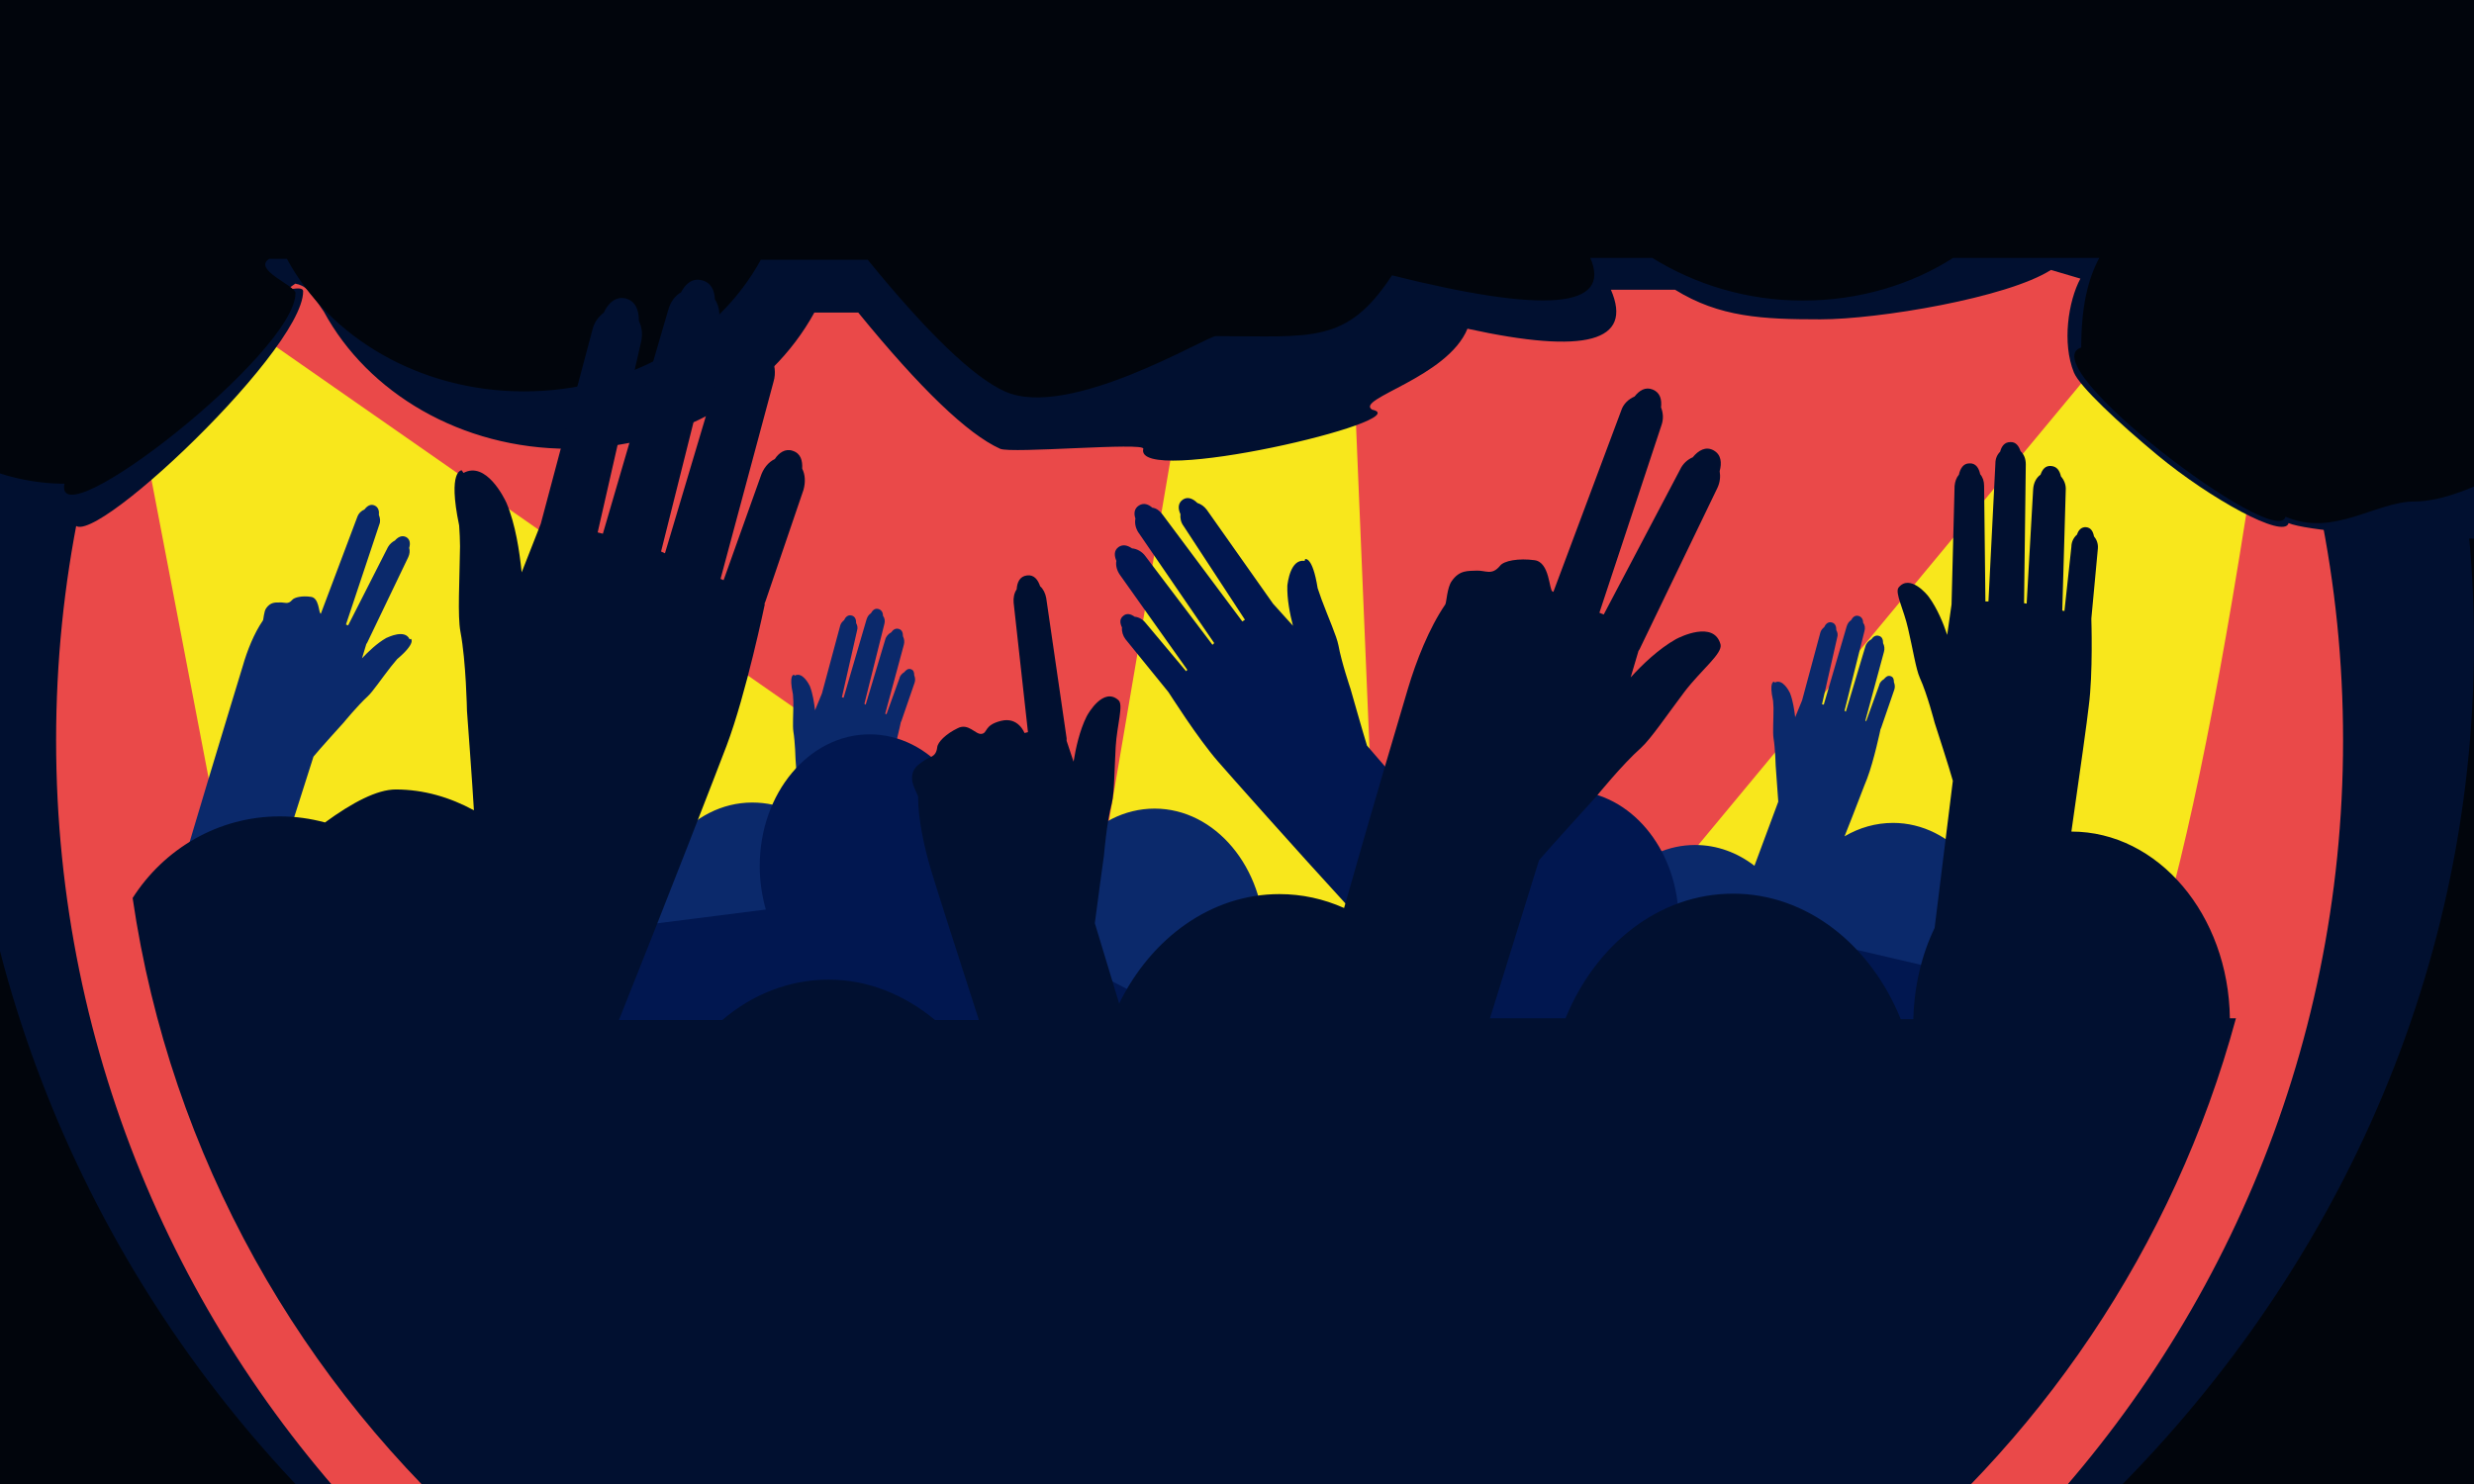
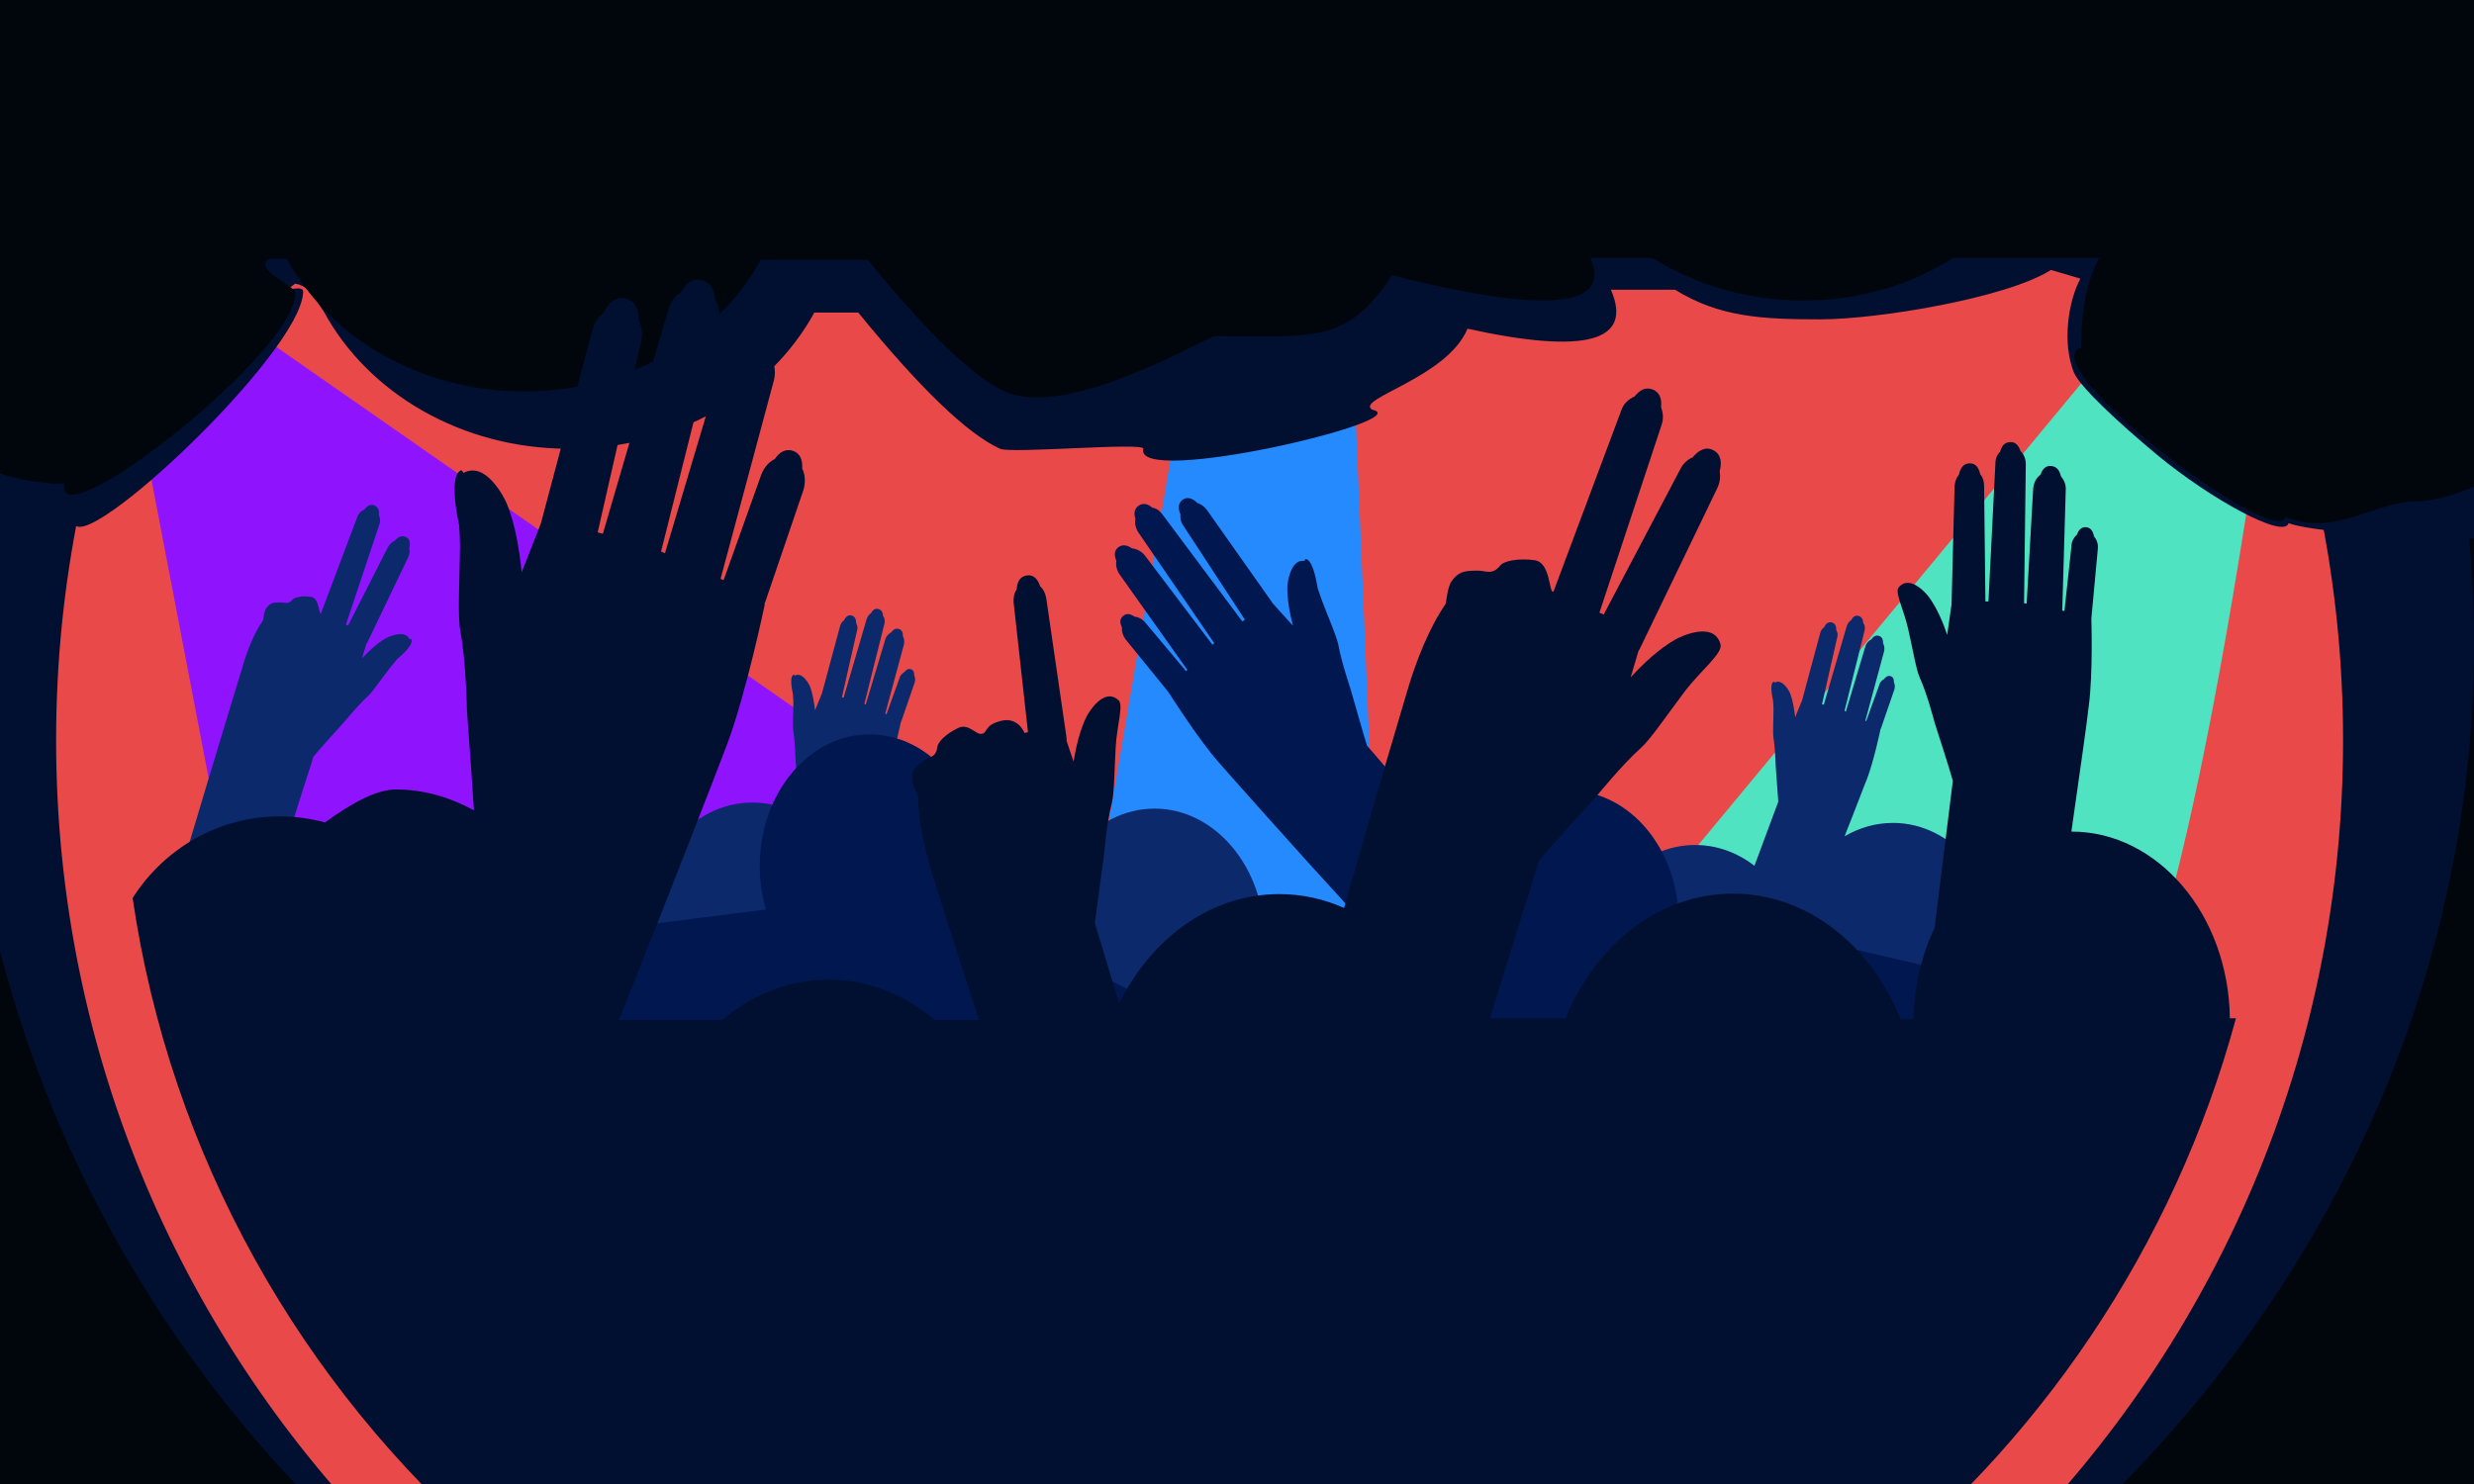
- <svg xmlns="http://www.w3.org/2000/svg" height="873" viewBox="0 0 1455 873" width="1455">
-   <g fill="none" fill-rule="evenodd">
-     <path d="m0 0h1455v873h-1455z" fill="#01050c" />
-     <g transform="translate(-110 -345)">
-       <path d="m1565 723.5c0-399.514-347.225-723.5-749.5-723.5-402.275 0-728.5 323.986-728.5 723.5 0 399.514 326.225 723.5 728.5 723.5 402.275 0 749.5-323.986 749.5-723.5z" fill="#011030" fill-rule="nonzero" />
-       <path d="m1488 780.5c0-371.352-301.148-672.5-672.5-672.5-371.352 0-672.5 301.148-672.5 672.5 0 371.352 301.148 672.5 672.5 672.5 371.352 0 672.5-301.148 672.5-672.5z" fill="#ea4949" fill-rule="nonzero" />
-       <g fill="#f8e71c">
-         <path d="m215.647 590.756 64.398-80.446 373.36 346.628-419.808 95.651z" transform="matrix(.9902681 -.1391731 .1391731 .9902681 -97.56934 67.59272)" />
-         <path d="m1103.906 580.827 64.398-80.446 254.738 382.308-266.413 91.825-.76-1.192c-5.776-13.819-9.893-24.774-12.352-32.867-3.923-12.914-7.979-33.005-10.613-46.216-13.377-67.107-23.043-171.578-28.999-313.412z" transform="matrix(-.9945219 -.1045285 -.1045285 .9945219 2597.111 136.1088)" />
-         <path d="m649.261 564.748 118.091 13.006 258.634 323.299-172.34 71.6z" transform="matrix(-.8746197 .4848096 .4848096 .8746197 1197.553 -309.7082)" />
-       </g>
-       <path d="m927.462 662.027c427.839 0 787.671-216.356 894.538-510.878h-5.231c-1.121-66.442-61.654-120.042-136.385-120.042 6.83-35.466-134.667 95.909-134.667 132.516 0 4.542 14.826-2.138 4.624 4.542-2.843-.484-5.237-1.679-7.183-3.585-1.789-1.752-4.996-6.042-9.622-12.872-25.782-47.738-80.71-80.68-144.232-80.68s-118.076 32.384-144.232 80.121h-25.83c-36.478-44.742-64.284-71.449-83.419-80.121-6.581-2.983-85.206 3.996-84.204 0 5.711-22.779-163.049 17.03-134.618 23 10.462 6.351-44.244 18.746-56.049 47.63-69.438-15.241-97.556-7.6-84.353 22.922h-37.739c-26.156-16.192-51.417-17.414-85.42-17.414-34.003 0-109.851 12.596-135.634 29.067l-17.311-5.1c7.159-13.371 10.825-38.014 3.809-55.217-3.384-8.297-26.487-29.834-49.107-48.596-30.894-25.625-74.601-49.746-77.144-40.036-20.551-8.375-176.981-14.881-200.522-2.039-12.331-2.513-25.409-3.908-38.86-3.908-53.059 0-99.767 20.938-126.67 52.484 65.017 332.21 450.258 588.208 915.462 588.208z" fill="#011030" fill-rule="nonzero" transform="matrix(-1 0 0 -1 1834 680.0267)" />
-       <path d="m884.61 652.744c413.42 0 761.126-209.122 864.39-493.797h-5.055c-1.083-64.221-70.628-131.749-142.841-131.749 6.6-34.28-135.896 76.795-135.896 112.179 0 4.39 25.379 13.653 15.521 20.11h-10.471c-24.913-46.142-77.99-77.982-139.371-77.982s-114.097 31.301-139.371 77.443h-62.825c-35.248-43.246-62.118-69.06-80.608-77.443-37.5-17.001-118.832 32.512-124.082 32.512-56.687 0-76.941-4.989-103.66 35.756-90.507-22.666-129.382-19.248-116.624 10.254h-36.468c-25.275-15.65-55.604-25.095-88.461-25.095-32.857 0-63.547 9.174-88.461 25.095h-85.934c6.683-12.503 10.595-28.714 10.595-52.719 30.003-9.735-115.157-119.84-120.124-99.543-28.528-12.145-52.95 8.979-76.058 8.979-15.526 0-36.107 8.095-58.854 20.507-11.915-2.429-24.552-3.778-37.551-3.778-51.271 0-96.404 20.238-122.401 50.729 62.825 321.103 435.084 568.541 884.61 568.541z" fill="#01050c" fill-rule="nonzero" transform="matrix(-1 0 0 -1 1749 656.7443)" />
+ <svg xmlns="http://www.w3.org/2000/svg" width="1455px" height="873px" viewBox="0 0 1455 873" version="1.1">
+   <g id="BetterEvents" stroke="none" stroke-width="1" fill="none" fill-rule="evenodd">
+     <rect fill="#01050C" x="0" y="0" width="1455" height="873" />
+     <g id="concert" transform="translate(-110, -345)">
+       <path d="M1565,723.5 C1565,323.986 1217.775,0 815.5,0 C413.225,0 87,323.986 87,723.5 C87,1123.014 413.225,1447 815.5,1447 C1217.775,1447 1565,1123.014 1565,723.5 Z" id="Path" fill="#011030" fill-rule="nonzero" />
+       <path d="M1488,780.5 C1488,409.148 1186.852,108 815.5,108 C444.148,108 143,409.148 143,780.5 C143,1151.852 444.148,1453 815.5,1453 C1186.852,1453 1488,1151.852 1488,780.5 Z" id="Path" fill="#EA4949" fill-rule="nonzero" />
+       <polygon id="Rectangle" fill="#9013FE" transform="translate(434.5258, 731.4496) rotate(-8) translate(-434.5258, -731.4496) " points="215.647 590.756 280.045 510.31 653.405 856.938 233.597 952.589" />
+       <path d="M1103.906,580.827 L1168.304,500.381 L1423.042,882.688 L1156.629,974.513 L1155.869,973.321 C1150.093,959.502 1145.976,948.547 1143.518,940.454 C1139.595,927.541 1135.538,907.45 1132.905,894.238 C1119.528,827.131 1109.862,722.661 1103.906,580.827 Z" id="Rectangle" fill="#50E3C2" transform="translate(1263.474, 737.4471) scale(-1, 1) rotate(-6) translate(-1263.474, -737.4471) " />
+       <polygon id="Rectangle" fill="#268AFF" transform="translate(837.624, 768.7013) scale(-1, 1) rotate(29) translate(-837.624, -768.7013) " points="649.261 564.748 767.353 577.754 1025.987 901.054 853.646 972.654" />
+       <path d="M927.462,662.027 C1355.301,662.027 1715.134,445.671 1822,151.148 L1816.769,151.148 C1815.648,84.706 1755.115,31.106 1680.384,31.106 C1687.214,-4.359 1545.717,127.015 1545.717,163.622 C1545.717,168.164 1560.543,161.484 1550.341,168.164 C1547.498,167.68 1545.104,166.485 1543.158,164.579 C1541.369,162.828 1538.162,158.537 1533.536,151.707 C1507.754,103.969 1452.826,71.027 1389.304,71.027 C1325.782,71.027 1271.228,103.411 1245.072,151.148 L1219.242,151.148 C1182.764,106.407 1154.957,79.7 1135.822,71.027 C1129.241,68.044 1050.616,75.023 1051.618,71.027 C1057.329,48.248 888.569,88.057 917,94.027 C927.462,100.378 872.756,112.772 860.951,141.657 C791.513,126.416 763.396,134.057 776.598,164.579 L738.859,164.579 C712.703,148.387 687.441,147.165 653.438,147.165 C619.435,147.165 543.587,159.761 517.805,176.232 L500.494,171.132 C507.653,157.761 511.319,133.118 504.302,115.915 C500.918,107.618 477.816,86.081 455.196,67.319 C424.302,41.694 380.595,17.572 378.052,27.282 C357.501,18.907 201.071,12.402 177.531,25.244 C165.2,22.731 152.122,21.335 138.67,21.335 C85.611,21.335 38.903,42.273 12,73.819 C77.017,406.029 462.258,662.027 927.462,662.027 Z" id="Path" fill="#011030" fill-rule="nonzero" transform="translate(917, 340.0134) rotate(-180) translate(-917, -340.0134) " />
+       <path d="M884.61,652.744 C1298.03,652.744 1645.735,443.623 1749,158.947 L1743.945,158.947 C1742.862,94.727 1673.317,27.198 1601.104,27.198 C1607.704,-7.081 1465.208,103.994 1465.208,139.377 C1465.208,143.767 1490.587,153.03 1480.729,159.487 L1470.258,159.487 C1445.344,113.345 1392.268,81.505 1330.886,81.505 C1269.505,81.505 1216.79,112.805 1191.515,158.947 L1128.69,158.947 C1093.442,115.701 1066.572,89.887 1048.082,81.505 C1010.581,64.504 929.25,114.016 924,114.016 C867.313,114.016 847.059,109.028 820.34,149.773 C729.833,127.107 690.959,130.525 703.716,160.026 L667.249,160.026 C641.974,144.376 611.645,134.932 578.788,134.932 C545.931,134.932 515.24,144.106 490.327,160.026 L404.393,160.026 C411.076,147.524 414.988,131.313 414.988,107.307 C444.991,97.573 299.831,-12.532 294.864,7.765 C266.336,-4.38 241.914,16.744 218.806,16.744 C203.28,16.744 182.699,24.839 159.952,37.252 C148.037,34.823 135.399,33.474 122.401,33.474 C71.13,33.474 25.997,53.712 -7.27595761e-12,84.203 C62.825,405.306 435.084,652.744 884.61,652.744 Z" id="Path" fill="#01050C" fill-rule="nonzero" transform="translate(874.5, 328.3722) rotate(-180) translate(-874.5, -328.3722) " />
    </g>
-     <g fill-rule="nonzero" transform="translate(78 164)">
-       <path d="m1099.78 395.244c-1.019-41.525-29.548-75.152-64.445-75.152-10.189 0-19.868 2.802-28.529 7.897 6.623-16.559 11.717-30.316 13.246-33.882 4.076-10.7 7.896-29.042 7.896-29.042 0-.255 0-.255.255-.51l7.896-22.928c.509-1.529.255-3.057-.255-4.331 0-1.529-.255-3.057-2.038-3.567-1.528-.51-2.802.51-3.821 1.783-1.274.764-2.547 2.038-2.802 3.567l-7.642 21.144-.509-.255 10.953-40.506c.509-1.783.255-3.567-.509-5.095 0-2.038-.509-3.821-2.547-4.331-1.783-.51-3.311.51-4.33 2.038-1.528.764-3.057 2.293-3.566 4.331l-11.463 38.213-.764-.51 11.717-46.874c.509-1.783.255-3.567-.764-4.84 0-1.783-.764-3.567-2.802-4.076-2.038-.51-3.311.764-4.33 2.548-1.274.764-2.038 2.038-2.547 3.567l-13.5 46.11-1.019-.255 8.915-39.232c.509-1.529.255-3.057-.509-4.331 0-2.038-.509-4.076-2.802-4.586-2.038-.51-3.566 1.019-4.33 2.802-1.019.764-2.038 2.038-2.293 3.312l-10.698 39.741-4.076 9.935c-.509-4.331-1.274-9.681-3.057-14.266-.509-1.019-4.33-8.662-8.915-6.114 0-.255-.255-.255-.509-.51 0 0-3.057-.255-.509 11.209 0 1.274.255 2.802.255 4.331 0 7.133-.509 14.266 0 17.578 1.019 6.114 1.274 16.304 1.274 16.304s1.274 17.578 1.528 21.144l-14.01 37.703c-9.934-7.643-21.906-12.228-34.897-12.228-31.076 0-57.313 26.494-63.171 61.65h-190.278c0-1.783.255-3.821.255-5.605 0-42.798-29.038-77.445-64.7-77.445s-64.7 34.646-64.7 77.445c0 1.783 0 3.821.255 5.605h-107.493c.255-3.057.509-6.114.509-9.171 0-13.757-3.057-26.749-8.406-37.958 10.189-25.73 20.633-52.224 22.67-57.574 4.076-10.7 7.896-29.042 7.896-29.042 0-.255 0-.255.255-.51l7.896-22.928c.509-1.529.255-3.057-.255-4.331 0-1.529-.255-3.057-2.038-3.567-1.528-.51-2.802.51-3.821 1.783-1.274.764-2.547 2.038-2.802 3.567l-7.642 21.144-.764-.255 10.953-40.506c.509-1.783.255-3.567-.509-5.095 0-2.038-.509-3.821-2.547-4.331-1.783-.51-3.311.51-4.33 2.038-1.528.764-3.057 2.293-3.566 4.331l-11.463 38.213-.764-.51 11.717-46.874c.509-1.783.255-3.567-.764-4.84 0-1.783-.764-3.567-2.802-4.076-2.038-.51-3.311.764-4.33 2.548-1.274.764-2.038 2.038-2.547 3.567l-13.5 46.11-1.019-.255 8.915-39.232c.509-1.529.255-3.057-.509-4.331 0-2.038-.509-4.076-2.802-4.586-2.038-.51-3.566 1.019-4.33 2.802-1.019.764-2.038 2.038-2.293 3.312l-10.698 39.741-4.076 9.935c-.509-4.331-1.274-9.681-3.057-14.266-.509-1.019-4.33-8.662-8.915-6.114 0-.255-.255-.255-.509-.51 0 0-3.057-.255-.509 11.464 0 1.274.255 2.802.255 4.331 0 7.133-.509 14.266 0 17.578 1.019 6.114 1.274 16.304 1.274 16.304s1.274 17.578 1.528 21.144l-3.566 9.426c-7.132-3.312-15.029-5.095-23.435-5.095-35.661 0-64.7 34.646-64.7 77.445 0 3.057.255 6.114.509 9.171h-230.015l36.171-113.619c2.802-3.567 17.831-20.125 17.831-20.125s8.151-9.935 14.01-15.285c3.057-2.802 8.151-10.445 13.755-17.578 1.274-1.529 2.293-2.802 3.566-4.331 11.463-9.681 8.151-11.973 8.151-11.973-.255 0-.509.255-.764.255-2.802-6.114-12.481-1.274-13.755-.764-5.349 3.057-10.444 7.897-14.264 11.973l2.547-8.407c.255-.255.255-.51.509-.764l24.199-50.441c.764-1.783 1.019-3.567.509-5.35.764-2.548.509-5.095-1.783-6.369-2.547-1.274-4.84 0-6.623 2.038-1.528.764-3.057 2.038-4.076 3.821l-23.435 46.11-1.274-.51 19.614-58.848c.764-1.783.509-3.821-.255-5.605.255-2.293-.255-4.586-2.547-5.605-2.293-1.019-4.33.255-5.859 2.293-1.783.764-3.566 2.293-4.33 4.586l-21.397 56.81s-.255 0-.255-.255c-1.019-.51-.764-9.171-5.604-9.681-5.094-.764-9.679.255-10.953 1.783-2.547 3.057-4.585 1.274-7.387 1.529-2.547 0-5.349-.255-7.896 3.312-1.528 2.038-1.528 6.878-2.038 7.388-5.094 7.388-9.17 17.578-11.717 26.494-3.311 10.954-36.68 119.734-49.926 168.136h-8.915c15.538 77.445 45.341 149.794 86.351 214.247h1066.015c32.35-50.696 57.822-106.486 74.634-165.589z" fill="#0b296b" />
-       <path d="m908.964 370.297c-3.309-38.933-30.8-69.214-64.145-69.214-25.709 0-47.855 17.812-58.291 43.767l-60.582-70.232c-1.782-5.598-9.673-33.335-9.673-33.335s-5.345-15.777-7.127-25.701c-1.018-5.344-5.855-16.031-9.927-26.973-.764-2.29-1.527-4.58-2.291-6.616-3.055-19.085-7.382-17.049-7.382-17.049 0 .254-.255.763-.255 1.018-8.4-1.272-9.927 12.723-10.182 14.504-.255 7.888 1.527 16.795 3.309 23.665l-11.709-12.978-38.945-55.218c-1.527-2.036-3.309-3.308-5.6-4.071-2.545-2.545-5.6-3.817-8.4-2.036-3.055 2.036-3.055 5.344-1.527 8.652-.255 2.29.255 4.835 1.782 6.87l36.145 55.218-1.527 1.018-47.091-63.107c-1.527-2.036-3.564-3.562-5.855-3.817-2.291-2.036-5.091-3.054-7.891-1.272s-3.055 4.835-2.036 7.634c-.509 2.545 0 5.344 1.527 7.888l44.8 65.397-1.018 1.018-39.455-52.165c-2.036-2.799-5.091-4.326-7.891-4.58-2.545-1.781-5.345-2.545-7.891-.763-2.8 2.036-2.545 5.089-1.273 8.143-.509 2.545.255 5.598 2.036 8.143l39.709 55.982-.764.763-23.673-28.245c-1.782-2.29-4.073-3.562-6.618-3.817-2.036-1.527-4.582-2.29-6.618-.509-2.291 1.781-2.036 4.326-.764 6.87-.255 2.29.509 4.835 2.036 6.87l25.2 31.044c.255.254.255.509.509.763s16.545 26.21 28.764 40.205c6.873 7.888 44.291 50.129 78.145 87.026l-123.709 50.892-98.255-50.892c2.291-8.143 3.564-16.795 3.564-25.701 0-42.75-29.018-77.357-64.655-77.357-35.636 0-64.655 34.607-64.655 77.357 0 8.906 1.273 17.558 3.564 25.701l-357.382 45.294v12.214c22.909 88.553 64.655 169.472 120.4 238.431h981.782c52.182-64.379 92.145-139.445 115.818-221.128z" fill="#011750" />
-       <path d="m625.65 902.458c292.396 0 538.315-197.956 611.35-467.431h-3.575c-.766-60.792-42.136-109.833-93.209-109.833 5.107-35.504 9.449-66.411 10.215-73.818 2.554-19.157 1.532-50.83 1.532-50.83 0-.255 0-.511 0-.766l3.831-41.124c.255-2.81-.766-5.364-2.298-7.152-.511-2.81-1.788-5.109-4.597-5.364-2.809-.255-4.597 1.788-5.363 4.342-1.788 1.533-3.32 4.087-3.32 7.152l-4.086 37.803-1.277-.255 2.043-70.753c.255-3.321-1.021-6.13-2.809-8.174-.766-3.321-2.298-5.875-5.873-6.13-3.32-.255-5.107 2.043-6.129 5.109-2.554 1.788-4.086 4.853-4.341 8.429l-3.831 67.433-1.532-.255 1.021-81.736c0-3.065-1.021-5.875-3.064-7.663-1.021-3.065-2.809-5.619-6.129-5.364-3.32 0-5.107 2.554-5.873 5.619-1.788 1.788-2.809 4.087-2.809 6.897l-4.086 81.226h-1.788l-.766-67.943c0-2.81-.766-5.109-2.298-6.897-.766-3.576-2.554-6.641-6.384-6.386-3.575 0-5.363 3.065-6.129 6.641-1.532 1.788-2.298 4.087-2.554 6.641l-1.788 69.731-2.554 17.88c-2.298-6.897-5.873-15.581-10.725-22.222-1.021-1.533-11.236-13.793-17.876-5.619-2.298 3.065 3.064 12.771 5.618 24.266 2.809 12.005 4.597 23.755 6.895 28.863 4.341 9.451 8.682 26.309 8.682 26.309s9.193 28.352 10.725 34.227l-10.725 86.59c-7.661 15.836-12.002 34.227-12.513 53.64h-7.406c-17.62-43.678-55.159-73.818-98.572-73.818s-80.696 29.629-98.572 73.307h-44.434l28.857-92.975c5.363-6.386 33.709-37.548 33.709-37.548s15.322-18.902 26.303-28.608c5.873-5.364 15.322-19.412 25.537-32.95 9.959-13.027 22.472-22.478 21.195-27.841-3.831-14.304-24.005-4.342-26.303-3.065-9.959 5.619-19.663 14.815-26.558 22.478l4.597-15.581c.255-.511.766-1.022 1.021-1.788l45.455-94.252c1.532-3.321 1.788-6.641 1.277-9.706 1.277-4.853 1.021-9.706-3.575-12.26-4.597-2.554-8.938 0-12.258 4.087-3.064 1.277-5.873 3.831-7.406 7.152l-44.945 85.312-2.554-1.022 36.518-110.344c1.277-3.576 1.021-7.152-.255-10.472.511-4.598-.511-8.685-4.852-10.472s-7.916.511-10.725 4.087c-3.575 1.533-6.64 4.342-7.916 8.429l-39.837 106.513c-.255 0-.255-.255-.511-.255-2.043-.766-1.532-17.114-10.47-18.391-9.449-1.277-18.131.255-20.429 3.321-4.852 5.875-8.427 2.554-13.79 2.81-4.852.255-9.959-.511-14.556 6.13-2.809 3.831-3.064 12.771-3.831 13.793-9.449 13.793-17.11 33.205-21.962 49.553-3.575 12.005-20.685 69.476-37.539 128.99-12.002-5.364-24.771-8.174-38.05-8.174-40.093 0-75.333 25.798-94.231 64.367l-14.301-47.254c.766-6.641 5.363-39.847 5.363-39.847s1.532-19.157 4.597-30.651c1.532-6.13 1.532-19.668 2.298-33.205.766-13.027 4.852-25.032 1.532-27.586-8.682-7.663-17.62 7.663-18.642 9.706-4.086 8.174-6.384 18.646-7.661 26.564l-4.086-12.26c0-.511 0-1.022 0-1.533l-12.002-82.503c-.511-2.81-1.788-5.364-3.575-6.897-1.277-3.831-3.575-6.897-7.661-6.386-4.341.511-5.873 4.087-6.129 8.174-1.532 2.299-2.043 5.109-1.788 7.918l8.427 76.117-2.043.511s-3.575-9.706-13.79-7.152c-10.215 2.554-7.661 7.152-11.492 7.663-3.575.511-7.661-6.641-14.045-3.321-6.895 3.321-11.747 8.174-12.002 11.239-.766 6.13-4.597 5.364-7.916 7.918-3.064 2.299-6.895 4.087-6.895 10.472 0 3.831 3.575 9.706 3.575 10.728 0 13.282 3.575 29.374 7.406 42.401 2.554 8.685 14.811 46.998 28.346 88.888h-25.792c-17.876-14.815-39.327-23.755-62.565-23.755-23.238 0-44.945 8.685-62.565 23.755h-60.777c29.112-72.797 57.713-146.615 63.331-161.43 11.492-30.396 22.472-83.269 22.472-83.269h-.255c.255-.511.255-1.022.511-1.277l22.472-65.9c1.277-4.598 1.021-8.94-.766-12.516.255-4.598-.766-8.94-5.618-10.472-4.341-1.533-8.172 1.277-10.47 4.853-3.831 1.788-6.895 5.619-8.427 10.472l-21.706 60.792-1.788-.766 31.155-115.964c1.532-5.109.766-10.472-1.532-14.559.255-5.619-1.532-10.728-7.15-12.26-5.107-1.533-9.449 1.277-12.258 5.875-4.852 2.043-8.682 6.386-10.215 12.26l-32.687 109.578-2.298-1.022 33.709-134.354c1.277-5.109.511-9.962-2.043-14.048-.255-5.364-2.298-9.962-7.916-11.239s-9.449 2.299-12.002 7.152c-3.575 2.043-6.129 5.619-7.406 9.962l-38.56 132.056-3.064-.766 25.537-112.132c1.021-4.342.511-8.685-1.277-12.26 0-6.13-1.788-11.75-7.916-13.282-5.873-1.277-10.215 2.81-12.768 8.429-3.064 2.299-5.618 5.619-6.64 9.962l-30.389 114.176-11.236 28.608c-1.277-12.26-3.575-28.097-8.938-40.868-1.277-2.81-12.002-24.776-25.281-17.624-.255-.511-.766-1.022-1.021-1.533 0 0-8.427-.511-1.532 32.439.255 4.087.511 8.174.511 12.26-.255 20.69-1.532 40.868.255 50.319 3.32 17.369 3.831 46.488 3.831 46.488s3.32 44.7 4.086 58.493c-14.045-7.663-29.623-12.26-45.966-12.26-10.981 0-25.537 7.663-41.625 19.412-8.427-2.299-17.365-3.576-26.558-3.576-36.262 0-68.183 19.157-86.57 48.02 44.434 303.958 307.718 538.184 625.65 538.184z" fill="#011030" />
+     <g id="concert" transform="translate(78, 164)" fill-rule="nonzero">
+       <path d="M1099.78,395.244 C1098.761,353.719 1070.232,320.092 1035.335,320.092 C1025.146,320.092 1015.467,322.894 1006.806,327.989 C1013.429,311.43 1018.523,297.674 1020.052,294.107 C1024.127,283.408 1027.948,265.066 1027.948,265.066 L1027.948,265.066 C1027.948,264.811 1027.948,264.811 1028.203,264.556 L1036.099,241.628 C1036.609,240.1 1036.354,238.571 1035.845,237.298 C1035.845,235.769 1035.59,234.241 1033.807,233.731 C1032.278,233.222 1031.005,234.241 1029.986,235.514 C1028.712,236.279 1027.439,237.552 1027.184,239.081 L1019.542,260.225 L1019.033,259.97 L1029.986,219.465 C1030.495,217.682 1030.241,215.898 1029.476,214.37 C1029.476,212.332 1028.967,210.549 1026.929,210.039 C1025.146,209.53 1023.618,210.549 1022.599,212.077 C1021.071,212.841 1019.542,214.37 1019.033,216.408 L1007.57,254.621 L1006.806,254.111 L1018.523,207.237 C1019.033,205.454 1018.778,203.67 1017.759,202.396 C1017.759,200.613 1016.995,198.83 1014.957,198.32 C1012.919,197.811 1011.646,199.085 1010.627,200.868 C1009.353,201.632 1008.589,202.906 1008.08,204.435 L994.579,250.545 L993.561,250.29 L1002.476,211.058 C1002.985,209.53 1002.731,208.001 1001.966,206.727 C1001.966,204.689 1001.457,202.651 999.164,202.142 C997.127,201.632 995.598,203.161 994.834,204.944 C993.815,205.708 992.796,206.982 992.542,208.256 L981.843,247.997 L977.768,257.932 C977.258,253.602 976.494,248.252 974.711,243.666 C974.202,242.647 970.381,235.005 965.796,237.552 C965.796,237.298 965.541,237.298 965.286,237.043 C965.286,237.043 962.23,236.788 964.777,248.252 L964.777,248.252 C964.777,249.526 965.032,251.054 965.032,252.583 C965.032,259.716 964.522,266.849 965.032,270.161 C966.05,276.275 966.305,286.465 966.305,286.465 C966.305,286.465 967.579,304.043 967.834,307.609 L953.824,345.312 C943.89,337.67 931.918,333.084 918.927,333.084 C887.851,333.084 861.614,359.579 855.755,394.734 L665.477,394.734 C665.477,392.951 665.732,390.913 665.732,389.13 C665.732,346.331 636.694,311.685 601.033,311.685 C565.371,311.685 536.333,346.331 536.333,389.13 C536.333,390.913 536.333,392.951 536.588,394.734 L429.095,394.734 C429.349,391.677 429.604,388.62 429.604,385.563 C429.604,371.807 426.547,358.814 421.198,347.605 C431.387,321.875 441.831,295.381 443.869,290.031 C447.944,279.332 451.765,260.989 451.765,260.989 L451.765,260.989 C451.765,260.735 451.765,260.735 452.02,260.48 L459.916,237.552 C460.426,236.024 460.171,234.495 459.661,233.222 C459.661,231.693 459.407,230.164 457.624,229.655 C456.095,229.145 454.822,230.164 453.803,231.438 C452.529,232.202 451.256,233.476 451.001,235.005 L443.359,256.149 L442.595,255.894 L453.548,215.389 C454.058,213.606 453.803,211.822 453.039,210.294 C453.039,208.256 452.529,206.473 450.491,205.963 C448.708,205.454 447.18,206.473 446.161,208.001 C444.633,208.765 443.104,210.294 442.595,212.332 L431.132,250.545 L430.368,250.035 L442.086,203.161 C442.595,201.377 442.34,199.594 441.321,198.32 C441.321,196.537 440.557,194.754 438.519,194.244 C436.482,193.735 435.208,195.009 434.189,196.792 C432.916,197.556 432.151,198.83 431.642,200.358 L418.142,246.469 L417.123,246.214 L426.038,206.982 C426.547,205.454 426.293,203.925 425.529,202.651 C425.529,200.613 425.019,198.575 422.727,198.066 C420.689,197.556 419.16,199.085 418.396,200.868 C417.377,201.632 416.359,202.906 416.104,204.18 L405.405,243.921 L401.33,253.856 C400.82,249.526 400.056,244.176 398.273,239.59 C397.764,238.571 393.943,230.929 389.358,233.476 C389.358,233.222 389.103,233.222 388.848,232.967 C388.848,232.967 385.792,232.712 388.339,244.431 L388.339,244.431 C388.339,245.704 388.594,247.233 388.594,248.761 C388.594,255.894 388.084,263.028 388.594,266.339 C389.613,272.453 389.867,282.643 389.867,282.643 C389.867,282.643 391.141,300.221 391.396,303.788 L387.83,313.214 C380.697,309.902 372.801,308.119 364.395,308.119 C328.734,308.119 299.695,342.765 299.695,385.563 C299.695,388.62 299.95,391.677 300.205,394.734 L70.19,394.734 L106.361,281.115 C109.163,277.548 124.191,260.989 124.191,260.989 C124.191,260.989 132.343,251.054 138.201,245.704 C141.258,242.902 146.352,235.26 151.956,228.126 C153.23,226.598 154.249,225.324 155.522,223.796 L155.522,223.796 C166.985,214.115 163.673,211.822 163.673,211.822 C163.419,211.822 163.164,212.077 162.909,212.077 C160.107,205.963 150.428,210.803 149.154,211.313 C143.805,214.37 138.711,219.21 134.89,223.286 L137.437,214.879 C137.692,214.625 137.692,214.37 137.946,214.115 L162.145,163.674 C162.909,161.891 163.164,160.108 162.655,158.324 C163.419,155.777 163.164,153.229 160.871,151.956 C158.324,150.682 156.032,151.956 154.249,153.994 C152.72,154.758 151.192,156.032 150.173,157.815 L126.739,203.925 L125.465,203.415 L145.079,144.568 C145.843,142.784 145.588,140.746 144.824,138.963 C145.079,136.67 144.569,134.378 142.277,133.359 C139.984,132.34 137.946,133.613 136.418,135.651 C134.635,136.416 132.852,137.944 132.088,140.237 L110.691,197.047 C110.691,197.047 110.436,197.047 110.436,196.792 C109.417,196.282 109.672,187.621 104.832,187.111 C99.738,186.347 95.153,187.366 93.879,188.895 C91.332,191.952 89.294,190.168 86.492,190.423 C83.945,190.423 81.143,190.168 78.596,193.735 C77.068,195.773 77.068,200.613 76.558,201.123 C71.464,208.511 67.388,218.701 64.841,227.617 C61.53,238.571 28.161,347.35 14.915,395.753 L6,395.753 C21.538,473.198 51.341,545.548 92.351,610 L1158.366,610 C1190.716,559.304 1216.188,503.514 1233,444.411 L1099.78,395.244 Z" id="Path" fill="#0B296B" />
+       <path d="M908.964,370.297 C905.655,331.364 878.164,301.083 844.818,301.083 C819.109,301.083 796.964,318.896 786.527,344.851 L725.945,274.619 C724.164,269.021 716.273,241.285 716.273,241.285 C716.273,241.285 710.927,225.508 709.145,215.584 C708.127,210.24 703.291,199.553 699.218,188.611 C698.455,186.321 697.691,184.031 696.927,181.995 L696.927,181.995 C693.873,162.91 689.545,164.946 689.545,164.946 C689.545,165.201 689.291,165.709 689.291,165.964 C680.891,164.692 679.364,178.687 679.109,180.468 C678.855,188.357 680.636,197.263 682.418,204.133 L670.709,191.156 L631.764,135.937 C630.236,133.902 628.455,132.629 626.164,131.866 C623.618,129.321 620.564,128.049 617.764,129.83 C614.709,131.866 614.709,135.174 616.236,138.482 C615.982,140.772 616.491,143.317 618.018,145.353 L654.164,200.571 L652.636,201.589 L605.545,138.482 C604.018,136.446 601.982,134.92 599.691,134.665 C597.4,132.629 594.6,131.612 591.8,133.393 C589,135.174 588.745,138.228 589.764,141.027 C589.255,143.571 589.764,146.37 591.291,148.915 L636.091,214.312 L635.073,215.33 L595.618,163.165 C593.582,160.366 590.527,158.839 587.727,158.585 C585.182,156.803 582.382,156.04 579.836,157.821 C577.036,159.857 577.291,162.91 578.564,165.964 C578.055,168.509 578.818,171.562 580.6,174.107 L620.309,230.088 L619.545,230.852 L595.873,202.607 C594.091,200.316 591.8,199.044 589.255,198.79 C587.218,197.263 584.673,196.499 582.636,198.281 C580.345,200.062 580.6,202.607 581.873,205.151 C581.618,207.441 582.382,209.986 583.909,212.022 L609.109,243.066 C609.364,243.32 609.364,243.575 609.618,243.829 L609.618,243.829 C609.618,243.829 626.164,270.039 638.382,284.034 C645.255,291.923 682.673,334.163 716.527,371.06 L592.818,421.953 L494.564,371.06 C496.855,362.918 498.127,354.266 498.127,345.36 C498.127,302.61 469.109,268.003 433.473,268.003 C397.836,268.003 368.818,302.61 368.818,345.36 C368.818,354.266 370.091,362.918 372.382,371.06 L15,416.355 L15,428.569 C37.909,517.122 79.655,598.041 135.4,667 L1117.182,667 C1169.364,602.621 1209.327,527.555 1233,445.872 L908.964,370.297 Z" id="Path" fill="#011750" />
+       <path d="M625.65,902.458 C918.046,902.458 1163.965,704.503 1237,435.028 L1233.425,435.028 C1232.659,374.236 1191.289,325.194 1140.216,325.194 L1140.216,325.194 C1145.323,289.69 1149.664,258.783 1150.43,251.376 C1152.984,232.219 1151.963,200.546 1151.963,200.546 L1151.963,200.546 C1151.963,200.291 1151.963,200.035 1151.963,199.78 L1155.793,158.656 C1156.049,155.847 1155.027,153.292 1153.495,151.504 C1152.984,148.695 1151.707,146.396 1148.898,146.14 C1146.089,145.885 1144.302,147.928 1143.536,150.483 C1141.748,152.015 1140.216,154.569 1140.216,157.635 L1136.13,195.438 L1134.853,195.182 L1136.896,124.429 C1137.151,121.109 1135.874,118.299 1134.087,116.255 C1133.321,112.935 1131.789,110.381 1128.213,110.125 C1124.894,109.87 1123.106,112.169 1122.085,115.234 C1119.531,117.022 1117.999,120.087 1117.743,123.663 L1113.913,191.095 L1112.381,190.84 L1113.402,109.103 C1113.402,106.038 1112.381,103.229 1110.338,101.441 C1109.316,98.376 1107.529,95.821 1104.209,96.077 C1100.889,96.077 1099.102,98.631 1098.335,101.696 C1096.548,103.484 1095.526,105.783 1095.526,108.593 L1091.441,189.818 L1089.653,189.818 L1088.887,121.875 C1088.887,119.065 1088.121,116.766 1086.589,114.978 C1085.822,111.402 1084.035,108.337 1080.204,108.593 C1076.629,108.593 1074.842,111.658 1074.076,115.234 C1072.543,117.022 1071.777,119.321 1071.522,121.875 L1069.734,191.606 L1067.181,209.486 C1064.882,202.59 1061.307,193.905 1056.455,187.264 C1055.434,185.731 1045.219,173.471 1038.579,181.645 C1036.281,184.71 1041.644,194.416 1044.198,205.91 C1047.007,217.915 1048.794,229.665 1051.092,234.773 C1055.434,244.224 1059.775,261.082 1059.775,261.082 C1059.775,261.082 1068.968,289.435 1070.5,295.309 L1059.775,381.899 C1052.114,397.735 1047.773,416.126 1047.262,435.539 L1039.856,435.539 C1022.236,391.861 984.697,361.72 941.284,361.72 C897.872,361.72 860.588,391.35 842.713,435.028 L798.279,435.028 L827.135,342.052 C832.498,335.667 860.844,304.505 860.844,304.505 C860.844,304.505 876.166,285.603 887.147,275.897 C893.02,270.533 902.469,256.485 912.683,242.947 C922.643,229.92 935.156,220.469 933.879,215.105 C930.048,200.802 909.874,210.763 907.576,212.04 C897.617,217.66 887.913,226.855 881.018,234.518 L885.614,218.937 C885.87,218.426 886.38,217.915 886.636,217.149 L932.091,122.897 C933.623,119.576 933.879,116.255 933.368,113.19 C934.645,108.337 934.39,103.484 929.793,100.93 C925.196,98.376 920.855,100.93 917.535,105.017 C914.471,106.294 911.662,108.848 910.13,112.169 L865.185,197.481 L862.631,196.459 L899.149,86.115 C900.426,82.539 900.17,78.963 898.893,75.643 C899.404,71.045 898.383,66.958 894.041,65.17 C889.7,63.382 886.125,65.681 883.316,69.257 C879.741,70.79 876.677,73.599 875.4,77.686 L835.562,184.199 C835.307,184.199 835.307,183.943 835.052,183.943 C833.009,183.177 833.519,166.83 824.582,165.553 C815.133,164.276 806.45,165.808 804.152,168.873 C799.3,174.748 795.725,171.428 790.362,171.683 C785.51,171.938 780.403,171.172 775.806,177.813 C772.997,181.645 772.742,190.585 771.976,191.606 C762.527,205.399 754.866,224.812 750.014,241.159 C746.439,253.164 729.329,310.635 712.475,370.149 C700.473,364.785 687.705,361.976 674.425,361.976 C634.333,361.976 599.092,387.774 580.195,426.343 L565.894,379.089 C566.66,372.448 571.257,339.243 571.257,339.243 C571.257,339.243 572.789,320.086 575.854,308.592 C577.386,302.461 577.386,288.924 578.152,275.386 C578.918,262.359 583.004,250.354 579.684,247.8 C571.002,240.137 562.064,255.463 561.042,257.506 C556.956,265.68 554.658,276.152 553.381,284.071 L549.295,271.81 C549.295,271.299 549.295,270.788 549.295,270.278 L537.293,187.775 C536.782,184.965 535.506,182.411 533.718,180.878 C532.441,177.047 530.143,173.982 526.057,174.493 C521.716,175.004 520.184,178.579 519.928,182.666 C518.396,184.965 517.885,187.775 518.141,190.585 L526.568,266.702 L526.568,266.702 L524.525,267.212 C524.525,267.212 520.95,257.506 510.735,260.061 C500.52,262.615 503.074,267.212 499.243,267.723 C495.668,268.234 491.582,261.082 485.198,264.403 C478.303,267.723 473.451,272.576 473.196,275.642 C472.43,281.772 468.599,281.006 465.28,283.56 C462.215,285.859 458.385,287.647 458.385,294.032 C458.385,297.864 461.96,303.738 461.96,304.76 C461.96,318.042 465.535,334.134 469.365,347.161 C471.919,355.845 484.177,394.159 497.711,436.049 L471.919,436.049 C454.043,421.235 432.592,412.295 409.354,412.295 C386.116,412.295 364.409,420.979 346.789,436.049 L286.012,436.049 C315.123,363.253 343.725,289.435 349.343,274.62 C360.834,244.224 371.815,191.351 371.815,191.351 L371.56,191.351 C371.815,190.84 371.815,190.329 372.07,190.074 L394.543,124.174 C395.82,119.576 395.564,115.234 393.777,111.658 C394.032,107.06 393.011,102.718 388.159,101.185 C383.817,99.653 379.987,102.462 377.688,106.038 C373.858,107.826 370.794,111.658 369.261,116.511 L347.555,177.302 L345.768,176.536 L376.922,60.572 C378.455,55.464 377.688,50.1 375.39,46.013 C375.646,40.394 373.858,35.285 368.24,33.753 C363.133,32.22 358.791,35.03 355.982,39.627 C351.13,41.671 347.3,46.013 345.768,51.888 L313.081,161.466 L310.782,160.444 L344.491,26.09 C345.768,20.981 345.001,16.128 342.448,12.041 C342.192,6.677 340.149,2.08 334.531,0.803 C328.913,-0.474 325.083,3.101 322.529,7.955 C318.954,9.998 316.4,13.574 315.123,17.916 L276.563,149.972 L273.499,149.205 L299.035,37.073 C300.057,32.731 299.546,28.389 297.758,24.813 C297.758,18.682 295.971,13.063 289.842,11.531 C283.969,10.253 279.627,14.34 277.074,19.96 C274.009,22.258 271.456,25.579 270.434,29.921 L240.045,144.097 L228.809,172.705 C227.532,160.444 225.234,144.608 219.871,131.836 C218.595,129.027 207.869,107.06 194.59,114.212 C194.335,113.701 193.824,113.19 193.569,112.679 C193.569,112.679 185.141,112.169 192.036,145.119 L192.036,145.119 C192.292,149.205 192.547,153.292 192.547,157.379 C192.292,178.069 191.015,198.247 192.802,207.698 C196.122,225.067 196.633,254.186 196.633,254.186 C196.633,254.186 199.953,298.885 200.719,312.678 C186.674,305.016 171.096,300.418 154.753,300.418 C143.772,300.418 129.216,308.081 113.128,319.83 C104.701,317.532 95.763,316.254 86.57,316.254 C50.307,316.254 18.386,335.411 0,364.275 C44.434,668.232 307.718,902.458 625.65,902.458 Z" id="Path" fill="#011030" />
    </g>
  </g>
</svg>
